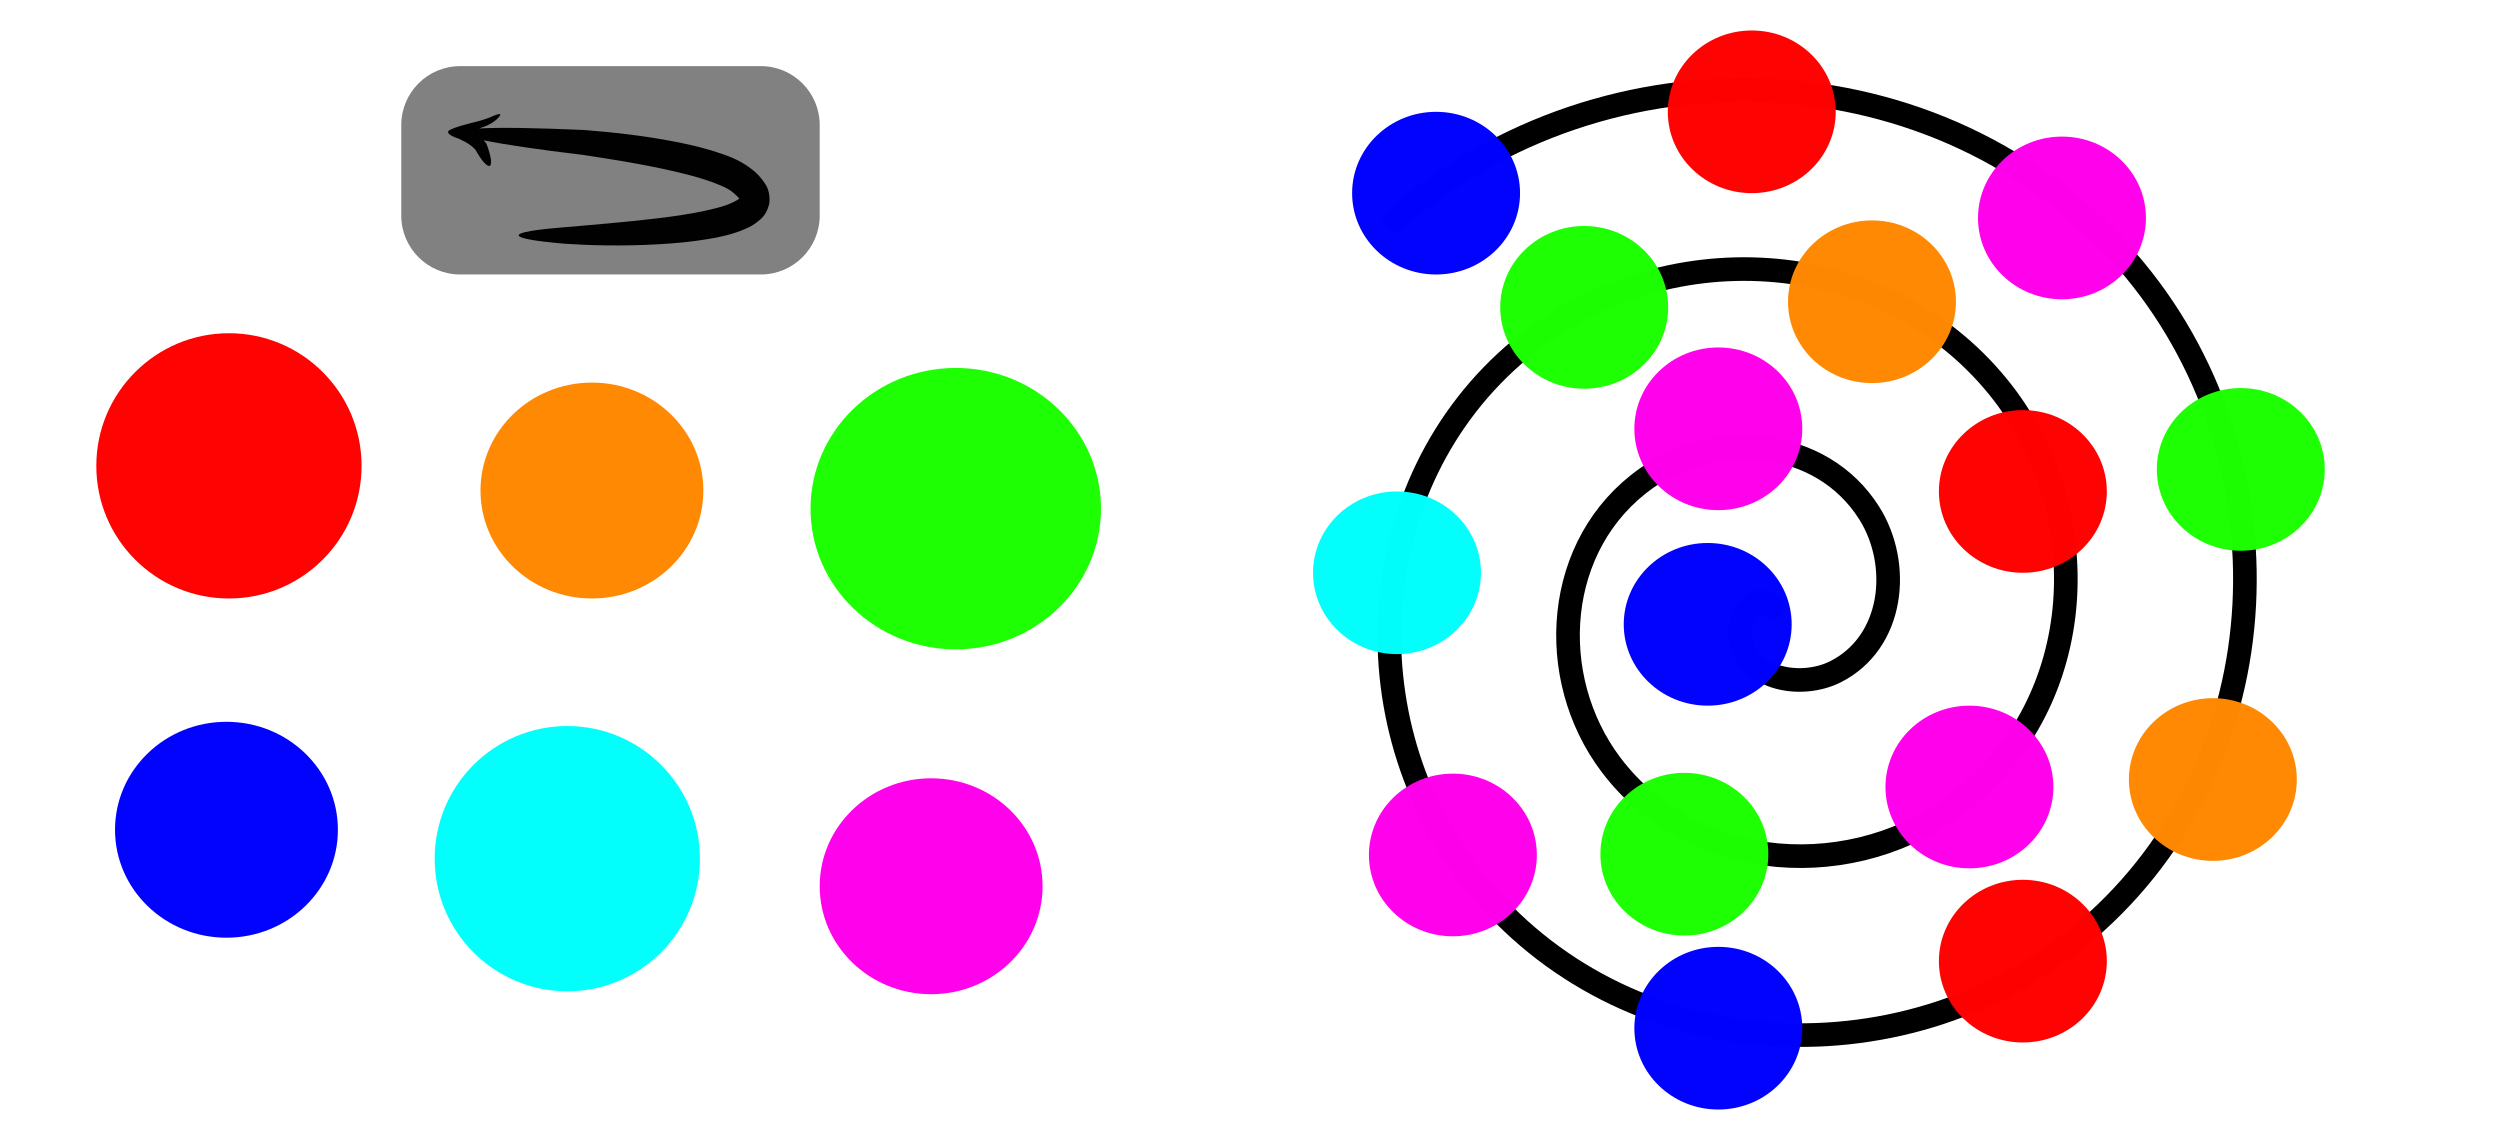
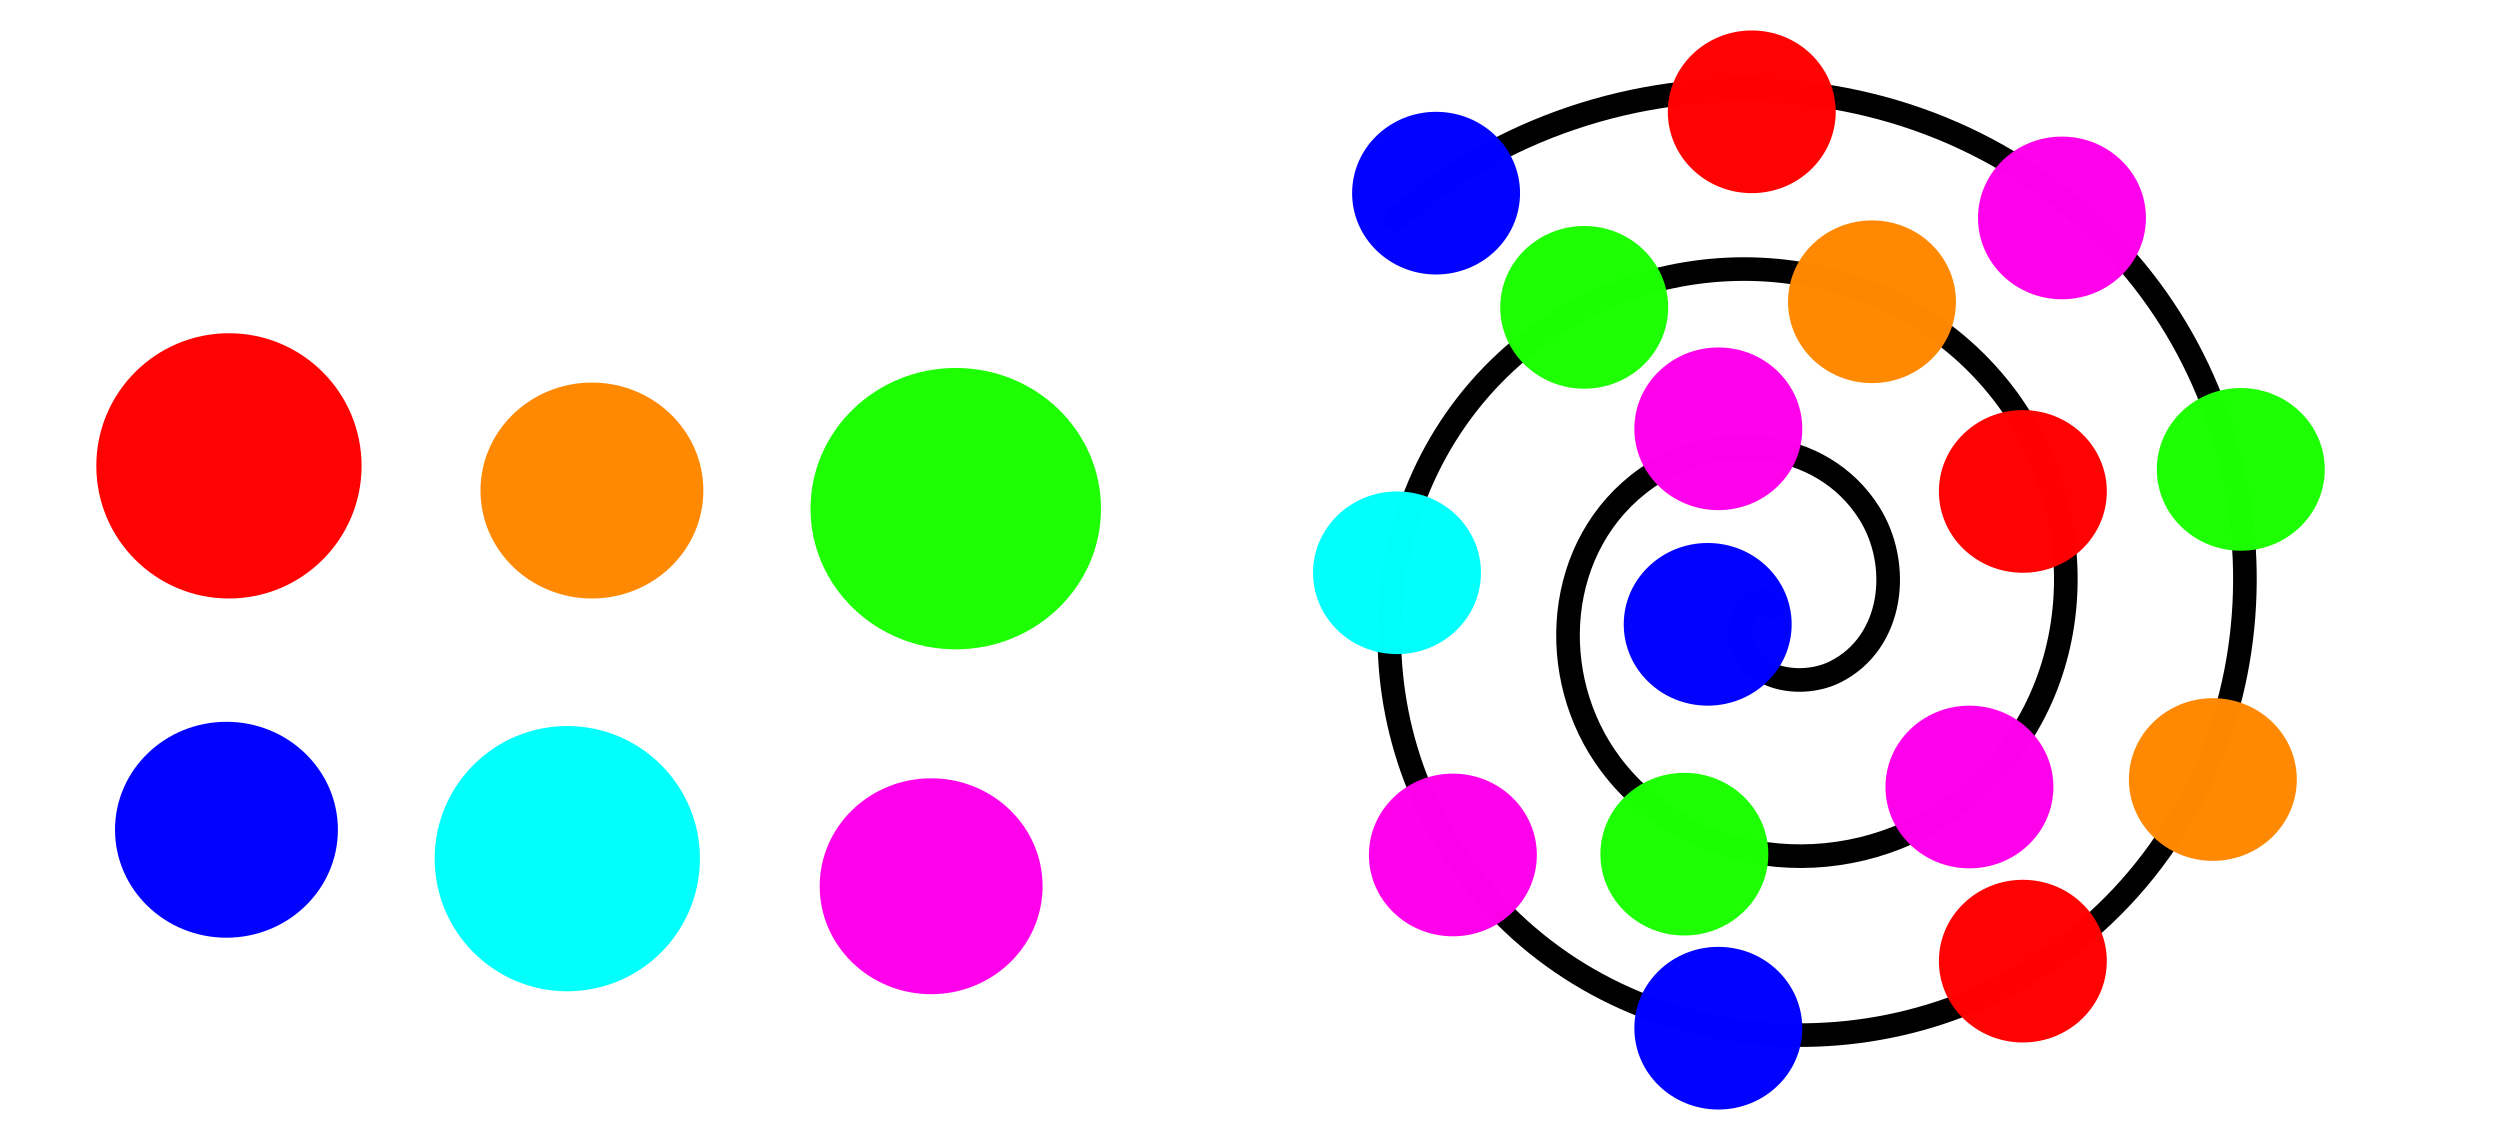
<svg xmlns="http://www.w3.org/2000/svg" width="2400" height="1080" viewBox="0 0 635 285.75" version="1.1" id="svg5">
  <defs id="defs2">
    </defs>
  <g id="layer1">
    <path style="fill:none;fill-rule:evenodd;stroke:#000000;stroke-width:6;stroke-linecap:round;stroke-linejoin:round;stroke-dasharray:none" id="path5486" d="m 448.126,129.199 c 4.933,4.809 -4.048,9.022 -7.992,8.199 -10.688,-2.231 -12.576,-15.86 -8.405,-24.184 7.46,-14.888 27.299,-16.874 40.375,-8.612 19.19,12.126 21.298,38.891 8.818,56.566 -16.634,23.557 -50.539,25.775 -72.757,9.024 -27.96,-21.079 -30.28,-62.212 -9.231,-88.948 25.493,-32.381 73.9,-34.8 105.139,-9.437 36.814,29.889 39.331,85.597 9.644,121.331 -34.275,41.255 -97.301,43.868 -137.522,9.85 C 330.493,164.335 327.785,93.98 366.138,49.275 409.164,-0.877 486.857,-3.68 536.042,39.012 c 54.605,47.396 57.502,132.432 10.469,186.095" transform="matrix(0,-1,-1,0,579.3642,602.3851)" />
    <circle style="opacity:0.99;fill:#ff0000;stroke:none;stroke-width:0.966;stroke-linecap:round;stroke-linejoin:round;stop-color:#000000" id="path470" cx="58.152" cy="118.33" r="33.688" />
    <circle style="opacity:0.99;fill:#00fffc;fill-opacity:1;stroke:none;stroke-width:0.966;stroke-linecap:round;stroke-linejoin:round;stop-color:#000000" id="path470-0" cx="144.095" cy="218.1" r="33.688" />
    <ellipse style="opacity:0.99;fill:#ff8800;fill-opacity:1;stroke:none;stroke-width:3.322;stroke-linecap:round;stroke-linejoin:round;stroke-dasharray:none;stop-color:#000000" id="path1289" cx="150.348" cy="124.596" rx="28.305" ry="27.421" />
    <ellipse style="opacity:0.99;fill:#0000ff;fill-opacity:1;stroke:none;stroke-width:3.322;stroke-linecap:round;stroke-linejoin:round;stroke-dasharray:none;stop-color:#000000" id="path1289-4" cx="57.52" cy="210.758" rx="28.305" ry="27.421" />
    <ellipse style="opacity:0.99;fill:#0000ff;fill-opacity:1;stroke:none;stroke-width:2.503;stroke-linecap:round;stroke-linejoin:round;stroke-dasharray:none;stop-color:#000000" id="path1289-4-1" cx="364.764" cy="49.062" rx="21.326" ry="20.66" />
    <ellipse style="opacity:0.99;fill:#ff0000;fill-opacity:1;stroke:none;stroke-width:0.966;stroke-linecap:round;stroke-linejoin:round;stroke-dasharray:none;stop-color:#000000;font-variation-settings:normal;vector-effect:none;stroke-miterlimit:4;stroke-dashoffset:0;stroke-opacity:1;-inkscape-stroke:none;stop-opacity:1" id="path1289-4-1-1" cx="444.949" cy="28.402" rx="21.326" ry="20.66" />
    <ellipse style="font-variation-settings:normal;opacity:0.99;vector-effect:none;fill:#ff00eb;fill-opacity:1;stroke:none;stroke-width:3.322;stroke-linecap:round;stroke-linejoin:round;stroke-miterlimit:4;stroke-dasharray:none;stroke-dashoffset:0;stroke-opacity:1;-inkscape-stroke:none;stop-color:#000000;stop-opacity:1" id="path1289-4-1-1-8" cx="523.742" cy="55.355" rx="21.326" ry="20.66" />
    <ellipse style="font-variation-settings:normal;opacity:0.99;vector-effect:none;fill:#1bff00;fill-opacity:1;stroke:none;stroke-width:4.33;stroke-linecap:round;stroke-linejoin:round;stroke-miterlimit:4;stroke-dasharray:none;stroke-dashoffset:0;stroke-opacity:1;-inkscape-stroke:none;stop-color:#000000;stop-opacity:1" id="path1289-4-1-1-4" cx="569.161" cy="119.226" rx="21.326" ry="20.66" />
    <ellipse style="font-variation-settings:normal;opacity:0.99;vector-effect:none;fill:#ff8800;fill-opacity:1;stroke:none;stroke-width:3.322;stroke-linecap:round;stroke-linejoin:round;stroke-miterlimit:4;stroke-dasharray:none;stroke-dashoffset:0;stroke-opacity:1;-inkscape-stroke:none;stop-color:#000000;stop-opacity:1" id="path1289-4-1-1-81" cx="562.065" cy="198" rx="21.326" ry="20.66" />
    <ellipse style="font-variation-settings:normal;opacity:0.99;vector-effect:none;fill:#ff0000;fill-opacity:1;stroke:none;stroke-width:0.966;stroke-linecap:round;stroke-linejoin:round;stroke-miterlimit:4;stroke-dasharray:none;stroke-dashoffset:0;stroke-opacity:1;-inkscape-stroke:none;stop-color:#000000" id="path1289-4-1-1-0" cx="513.806" cy="244.129" rx="21.326" ry="20.66" />
    <ellipse style="font-variation-settings:normal;opacity:0.99;vector-effect:none;fill:#0000ff;fill-opacity:1;stroke:none;stroke-width:3.322;stroke-linecap:round;stroke-linejoin:round;stroke-miterlimit:4;stroke-dasharray:none;stroke-dashoffset:0;stroke-opacity:1;-inkscape-stroke:none;stop-color:#000000;stop-opacity:1" id="path1289-4-1-1-3" cx="436.452" cy="261.161" rx="21.326" ry="20.66" />
    <ellipse style="font-variation-settings:normal;opacity:0.99;vector-effect:none;fill:#ff00eb;fill-opacity:1;stroke:none;stroke-width:3.322;stroke-linecap:round;stroke-linejoin:round;stroke-miterlimit:4;stroke-dasharray:none;stroke-dashoffset:0;stroke-opacity:1;-inkscape-stroke:none;stop-color:#000000;stop-opacity:1" id="path1289-4-1-1-04" cx="369.032" cy="217.161" rx="21.326" ry="20.66" />
    <ellipse style="font-variation-settings:normal;opacity:0.99;vector-effect:none;fill:#00fffc;fill-opacity:1;stroke:none;stroke-width:0.966;stroke-linecap:round;stroke-linejoin:round;stroke-miterlimit:4;stroke-dasharray:none;stroke-dashoffset:0;stroke-opacity:1;-inkscape-stroke:none;stop-color:#000000;stop-opacity:1" id="path1289-4-1-1-44" cx="354.839" cy="145.484" rx="21.326" ry="20.66" />
    <ellipse style="font-variation-settings:normal;opacity:0.99;vector-effect:none;fill:#1bff00;fill-opacity:1;stroke:none;stroke-width:4.33;stroke-linecap:round;stroke-linejoin:round;stroke-miterlimit:4;stroke-dasharray:none;stroke-dashoffset:0;stroke-opacity:1;-inkscape-stroke:none;stop-color:#000000;stop-opacity:1" id="path1289-4-1-1-47" cx="402.387" cy="78.065" rx="21.326" ry="20.66" />
    <ellipse style="font-variation-settings:normal;opacity:0.99;vector-effect:none;fill:#ff8800;fill-opacity:1;stroke:none;stroke-width:3.322;stroke-linecap:round;stroke-linejoin:round;stroke-miterlimit:4;stroke-dasharray:none;stroke-dashoffset:0;stroke-opacity:1;-inkscape-stroke:none;stop-color:#000000;stop-opacity:1" id="path1289-4-1-1-6" cx="475.484" cy="76.645" rx="21.326" ry="20.66" />
    <ellipse style="font-variation-settings:normal;opacity:0.99;vector-effect:none;fill:#ff0000;fill-opacity:1;stroke:none;stroke-width:0.966;stroke-linecap:round;stroke-linejoin:round;stroke-miterlimit:4;stroke-dasharray:none;stroke-dashoffset:0;stroke-opacity:1;-inkscape-stroke:none;stop-color:#000000" id="path1289-4-1-1-31" cx="513.806" cy="124.824" rx="21.326" ry="20.66" />
    <ellipse style="font-variation-settings:normal;opacity:0.99;vector-effect:none;fill:#ff00eb;fill-opacity:1;stroke:none;stroke-width:3.322;stroke-linecap:round;stroke-linejoin:round;stroke-miterlimit:4;stroke-dasharray:none;stroke-dashoffset:0;stroke-opacity:1;-inkscape-stroke:none;stop-color:#000000;stop-opacity:1" id="path1289-4-1-1-7" cx="500.237" cy="199.898" rx="21.326" ry="20.66" />
    <ellipse style="font-variation-settings:normal;opacity:0.99;vector-effect:none;fill:#1bff00;fill-opacity:1;stroke:none;stroke-width:4.33;stroke-linecap:round;stroke-linejoin:round;stroke-miterlimit:4;stroke-dasharray:none;stroke-dashoffset:0;stroke-opacity:1;-inkscape-stroke:none;stop-color:#000000;stop-opacity:1" id="path1289-4-1-1-5" cx="427.827" cy="216.96" rx="21.326" ry="20.66" />
    <ellipse style="font-variation-settings:normal;opacity:0.99;vector-effect:none;fill:#ff00eb;fill-opacity:1;stroke:none;stroke-width:3.322;stroke-linecap:round;stroke-linejoin:round;stroke-miterlimit:4;stroke-dasharray:none;stroke-dashoffset:0;stroke-opacity:1;-inkscape-stroke:none;stop-color:#000000;stop-opacity:1" id="path1289-4-1-1-9" cx="436.452" cy="108.915" rx="21.326" ry="20.66" />
    <ellipse style="font-variation-settings:normal;opacity:0.99;vector-effect:none;fill:#0000ff;fill-opacity:1;stroke:none;stroke-width:3.322;stroke-linecap:round;stroke-linejoin:round;stroke-miterlimit:4;stroke-dasharray:none;stroke-dashoffset:0;stroke-opacity:1;-inkscape-stroke:none;stop-color:#000000;stop-opacity:1" id="path1289-4-1-1-62" cx="433.758" cy="158.578" rx="21.326" ry="20.66" />
    <ellipse style="opacity:0.99;fill:#ff00eb;fill-opacity:1;stroke:none;stroke-width:3.322;stroke-linecap:round;stroke-linejoin:round;stroke-dasharray:none;stop-color:#000000" id="path1289-4-8" cx="236.511" cy="225.107" rx="28.305" ry="27.421" />
    <ellipse style="opacity:0.99;fill:#1bff00;fill-opacity:1;stroke:none;stroke-width:4.33;stroke-linecap:round;stroke-linejoin:round;stroke-dasharray:none;stop-color:#000000" id="path1289-4-4" cx="242.765" cy="129.199" rx="36.888" ry="35.736" />
-     <rect style="font-variation-settings:normal;opacity:0.99;fill:#808080;fill-opacity:1;stroke:none;stroke-width:10;stroke-linecap:round;stroke-linejoin:round;stroke-miterlimit:4;stroke-dasharray:none;stroke-dashoffset:0;stroke-opacity:1;stop-color:#000000;stop-opacity:1" id="rect1651" width="106.284" height="52.926" x="101.921" y="16.795" ry="14.964" />
-     <path id="path1827" style="font-variation-settings:normal;opacity:0.99;fill:#000000;fill-opacity:1;stroke:none;stroke-width:15.228;stroke-linecap:round;stroke-linejoin:round;stroke-miterlimit:4;stroke-dasharray:none;stroke-dashoffset:0;stroke-opacity:1;stop-color:#000000;stop-opacity:1" d="m 126.628,29.003 c -0.492,0.088 -1.396,0.444 -2.856,1.067 -0.997,0.376 -1.977,0.647 -3.303,0.98 -0.948,0.238 -1.758,0.434 -2.606,0.684 -1.647,0.449 -2.944,0.911 -3.594,1.28 -0.163,0.076 -0.286,0.162 -0.362,0.258 -8.2e-4,0.001 -0.003,0.003 -0.004,0.005 -0.07,0.073 -0.101,0.139 -0.088,0.198 -0.085,0.558 1.072,1.24 2.846,1.811 0.942,0.446 2.067,1.009 3.012,1.74 0.452,0.349 0.836,0.715 1.166,1.108 1.303,2.419 2.777,4.179 3.497,4.003 0.031,-0.009 0.031,-0.009 0.031,-0.009 0,0 -4.6e-4,3.25e-4 0.03,-0.011 0.674,-0.293 0.328,-2.541 -0.827,-5.592 -0.211,-0.305 -0.445,-0.6 -0.701,-0.885 5.4,1.107 14.163,2.392 25.132,3.694 6.918,1.052 15.419,2.364 23.573,4.268 3.101,0.726 6.25,1.538 9.225,2.62 1.427,0.551 2.78,1.063 3.89,1.665 0.553,0.3 1.046,0.622 1.465,0.984 0.738,0.644 1.332,1.139 1.621,1.587 -0.317,0.267 -0.831,0.533 -1.454,0.86 -2.277,1.122 -5.06,1.745 -7.847,2.348 -3.813,0.794 -7.708,1.331 -11.311,1.772 -8.557,1.045 -18.617,1.807 -23.788,2.286 -7.339,0.572 -11.62,1.274 -11.623,2.045 l -7.9e-4,1.21e-4 c -0.003,0.771 4.274,1.504 11.637,2.131 5.952,0.42 14.722,0.694 24.368,0.118 3.743,-0.222 7.846,-0.587 12.039,-1.292 2.965,-0.475 6.312,-1.174 9.647,-2.642 1.135,-0.476 2.408,-1.209 3.665,-2.332 1.038,-0.858 1.895,-2.259 2.311,-4.166 0.18,-2.03 -0.252,-3.71 -1.064,-4.882 -1.049,-1.657 -2.272,-2.869 -3.428,-3.748 -0.831,-0.647 -1.682,-1.206 -2.539,-1.694 -1.725,-0.981 -3.451,-1.66 -5.036,-2.185 -3.453,-1.215 -6.908,-2.059 -10.178,-2.736 -8.757,-1.819 -17.378,-2.738 -24.551,-3.301 -12.111,-0.561 -21.579,-0.711 -26.913,-0.411 1.02,-0.305 1.928,-0.673 2.738,-1.125 1.626,-0.852 2.797,-2.186 2.599,-2.456 -0.026,-0.025 -0.027,-0.024 -0.027,-0.024 3e-5,1.6e-5 -1.5e-4,-1.78e-4 -0.031,-0.02 -0.078,-0.03 -0.196,-0.03 -0.36,-7.14e-4 z" />
+     <g id="g318" style="display:none">
+       <rect style="font-variation-settings:normal;opacity:0.99;fill:#808080;fill-opacity:1;stroke:none;stroke-width:10;stroke-linecap:round;stroke-linejoin:round;stroke-miterlimit:4;stroke-dasharray:none;stroke-dashoffset:0;stroke-opacity:1;stop-color:#000000;stop-opacity:1" id="rect1651" width="106.284" height="52.926" x="101.921" y="16.795" ry="14.964" />
+       <path id="path1827" style="font-variation-settings:normal;opacity:0.99;fill:#000000;fill-opacity:1;stroke:none;stroke-width:15.228;stroke-linecap:round;stroke-linejoin:round;stroke-miterlimit:4;stroke-dasharray:none;stroke-dashoffset:0;stroke-opacity:1;stop-color:#000000;stop-opacity:1" d="m 126.628,29.003 c -0.492,0.088 -1.396,0.444 -2.856,1.067 -0.997,0.376 -1.977,0.647 -3.303,0.98 -0.948,0.238 -1.758,0.434 -2.606,0.684 -1.647,0.449 -2.944,0.911 -3.594,1.28 -0.163,0.076 -0.286,0.162 -0.362,0.258 -8.2e-4,0.001 -0.003,0.003 -0.004,0.005 -0.07,0.073 -0.101,0.139 -0.088,0.198 -0.085,0.558 1.072,1.24 2.846,1.811 0.942,0.446 2.067,1.009 3.012,1.74 0.452,0.349 0.836,0.715 1.166,1.108 1.303,2.419 2.777,4.179 3.497,4.003 0.031,-0.009 0.031,-0.009 0.031,-0.009 0,0 -4.6e-4,3.25e-4 0.03,-0.011 0.674,-0.293 0.328,-2.541 -0.827,-5.592 -0.211,-0.305 -0.445,-0.6 -0.701,-0.885 5.4,1.107 14.163,2.392 25.132,3.694 6.918,1.052 15.419,2.364 23.573,4.268 3.101,0.726 6.25,1.538 9.225,2.62 1.427,0.551 2.78,1.063 3.89,1.665 0.553,0.3 1.046,0.622 1.465,0.984 0.738,0.644 1.332,1.139 1.621,1.587 -0.317,0.267 -0.831,0.533 -1.454,0.86 -2.277,1.122 -5.06,1.745 -7.847,2.348 -3.813,0.794 -7.708,1.331 -11.311,1.772 -8.557,1.045 -18.617,1.807 -23.788,2.286 -7.339,0.572 -11.62,1.274 -11.623,2.045 l -7.9e-4,1.21e-4 c -0.003,0.771 4.274,1.504 11.637,2.131 5.952,0.42 14.722,0.694 24.368,0.118 3.743,-0.222 7.846,-0.587 12.039,-1.292 2.965,-0.475 6.312,-1.174 9.647,-2.642 1.135,-0.476 2.408,-1.209 3.665,-2.332 1.038,-0.858 1.895,-2.259 2.311,-4.166 0.18,-2.03 -0.252,-3.71 -1.064,-4.882 -1.049,-1.657 -2.272,-2.869 -3.428,-3.748 -0.831,-0.647 -1.682,-1.206 -2.539,-1.694 -1.725,-0.981 -3.451,-1.66 -5.036,-2.185 -3.453,-1.215 -6.908,-2.059 -10.178,-2.736 -8.757,-1.819 -17.378,-2.738 -24.551,-3.301 -12.111,-0.561 -21.579,-0.711 -26.913,-0.411 1.02,-0.305 1.928,-0.673 2.738,-1.125 1.626,-0.852 2.797,-2.186 2.599,-2.456 -0.026,-0.025 -0.027,-0.024 -0.027,-0.024 3e-5,1.6e-5 -1.5e-4,-1.78e-4 -0.031,-0.02 -0.078,-0.03 -0.196,-0.03 -0.36,-7.14e-4 z" />
+     </g>
  </g>
</svg>
